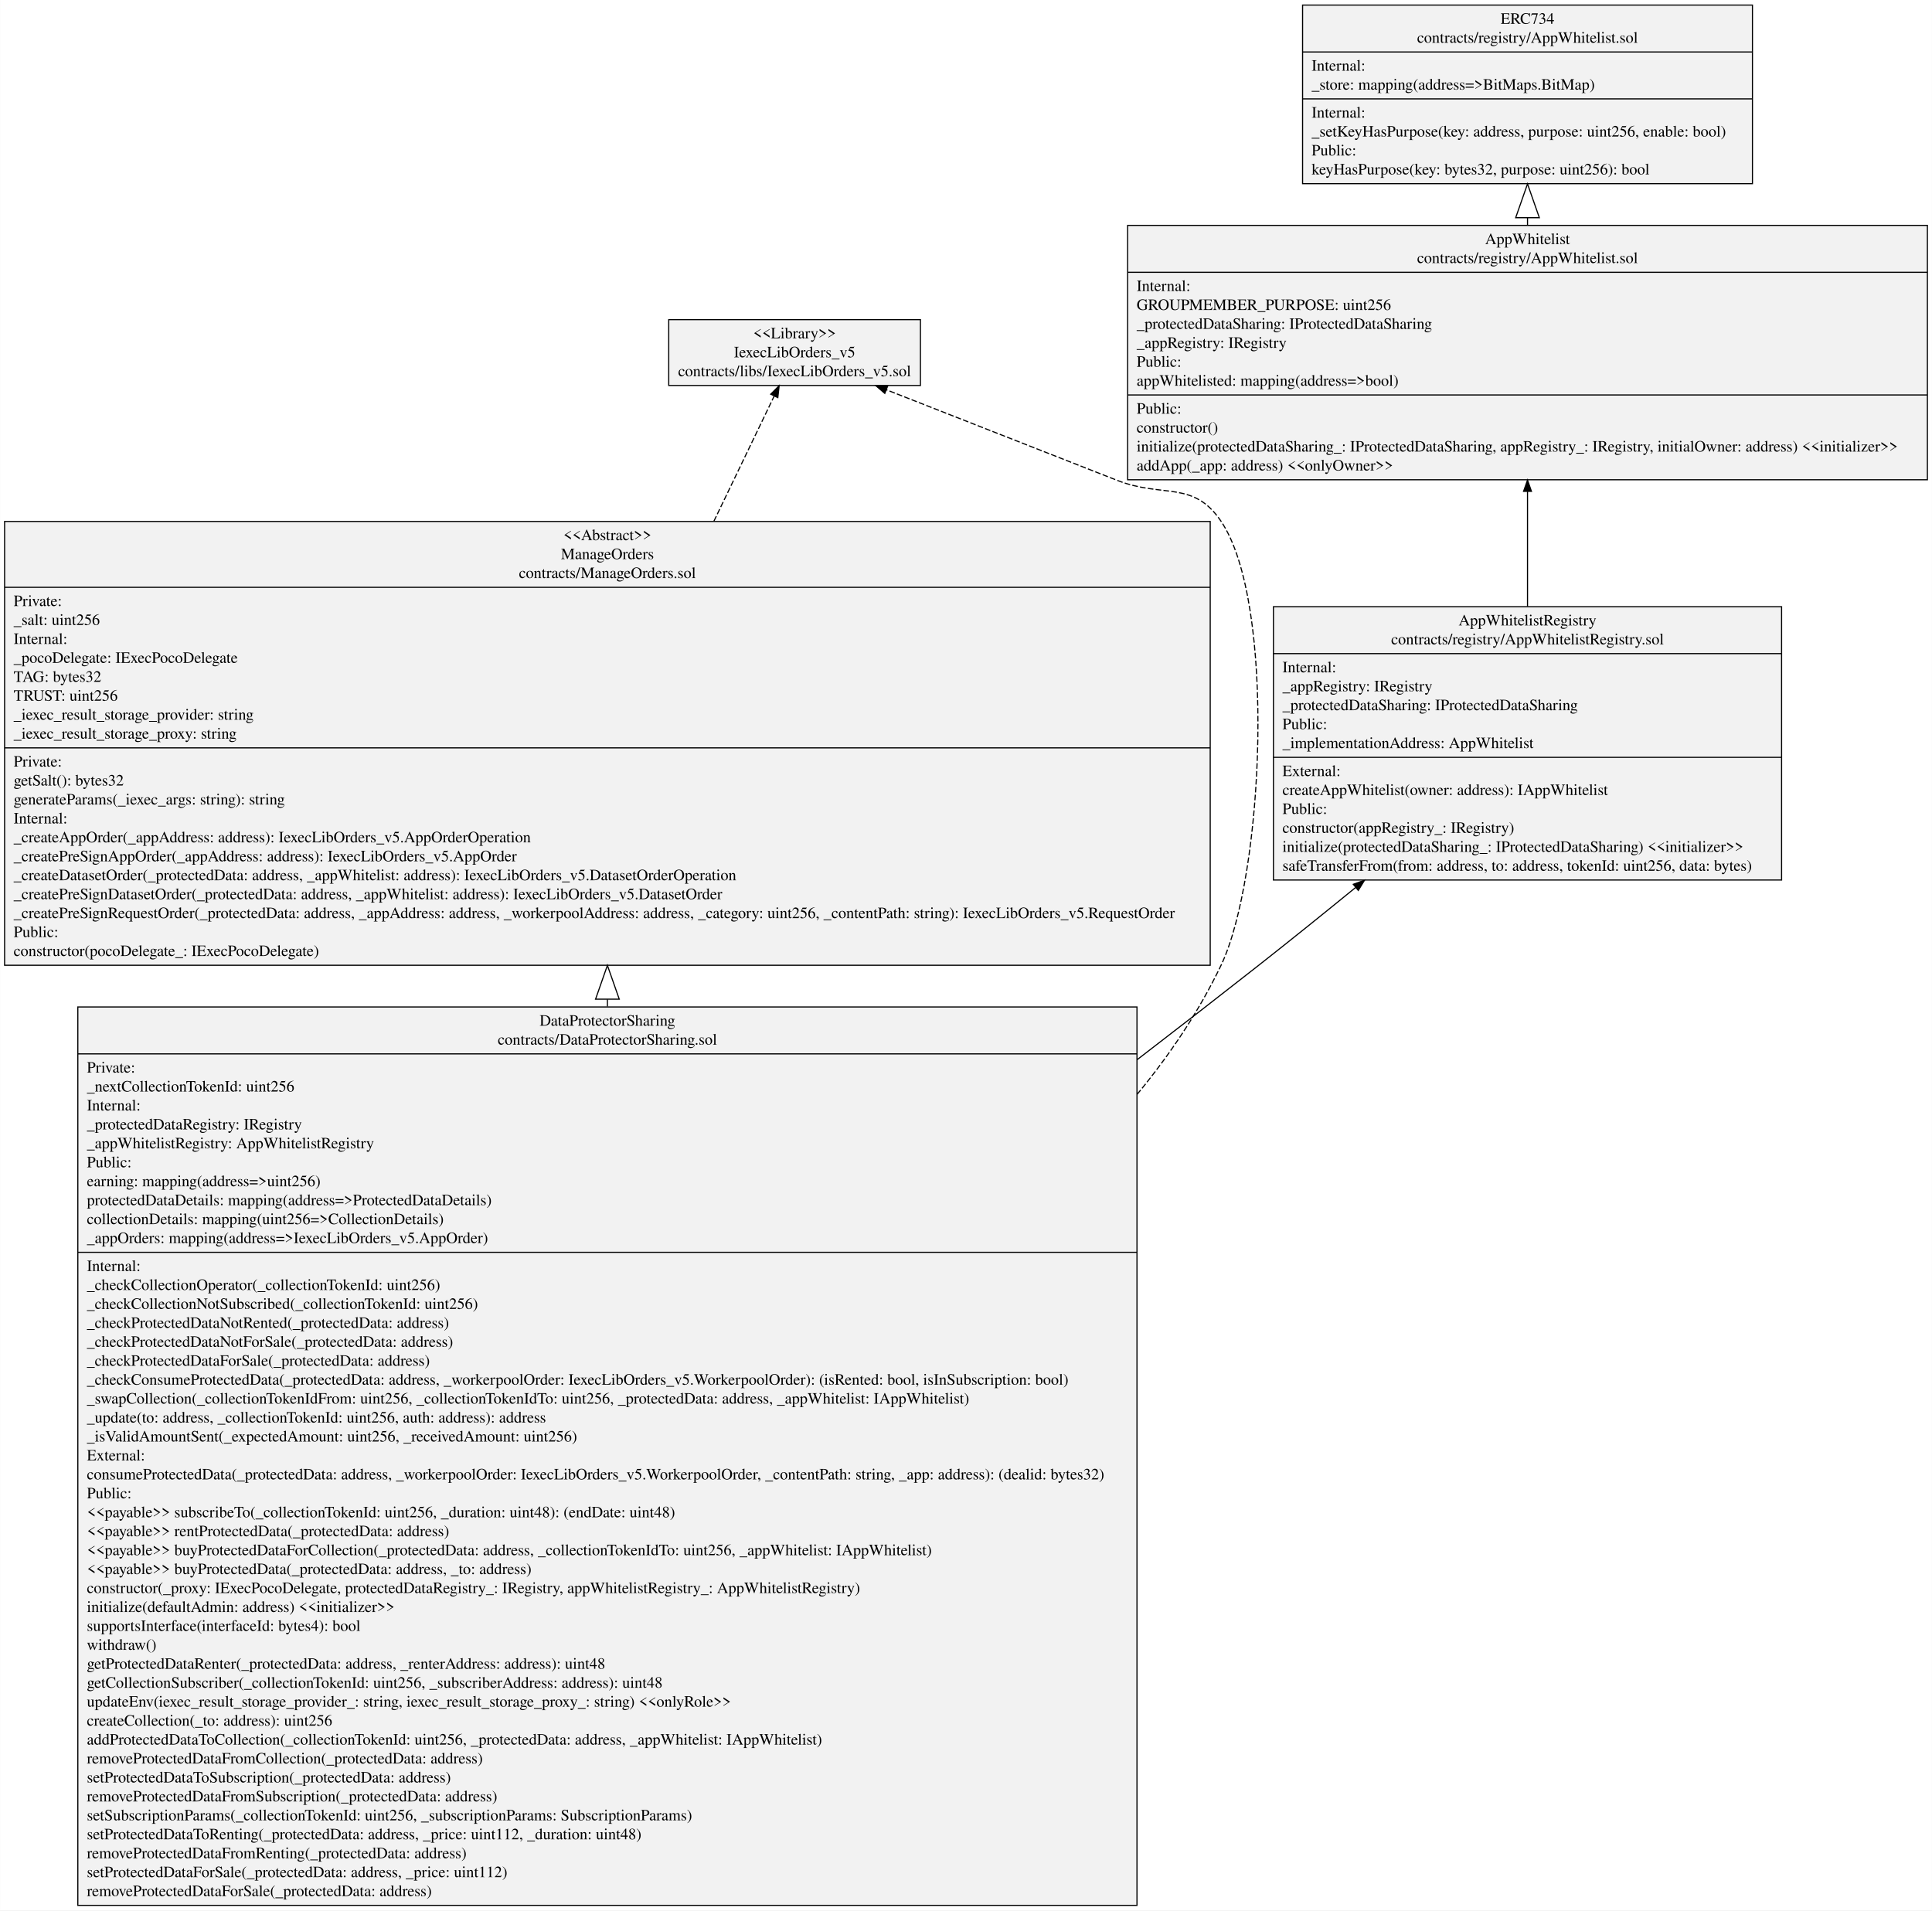
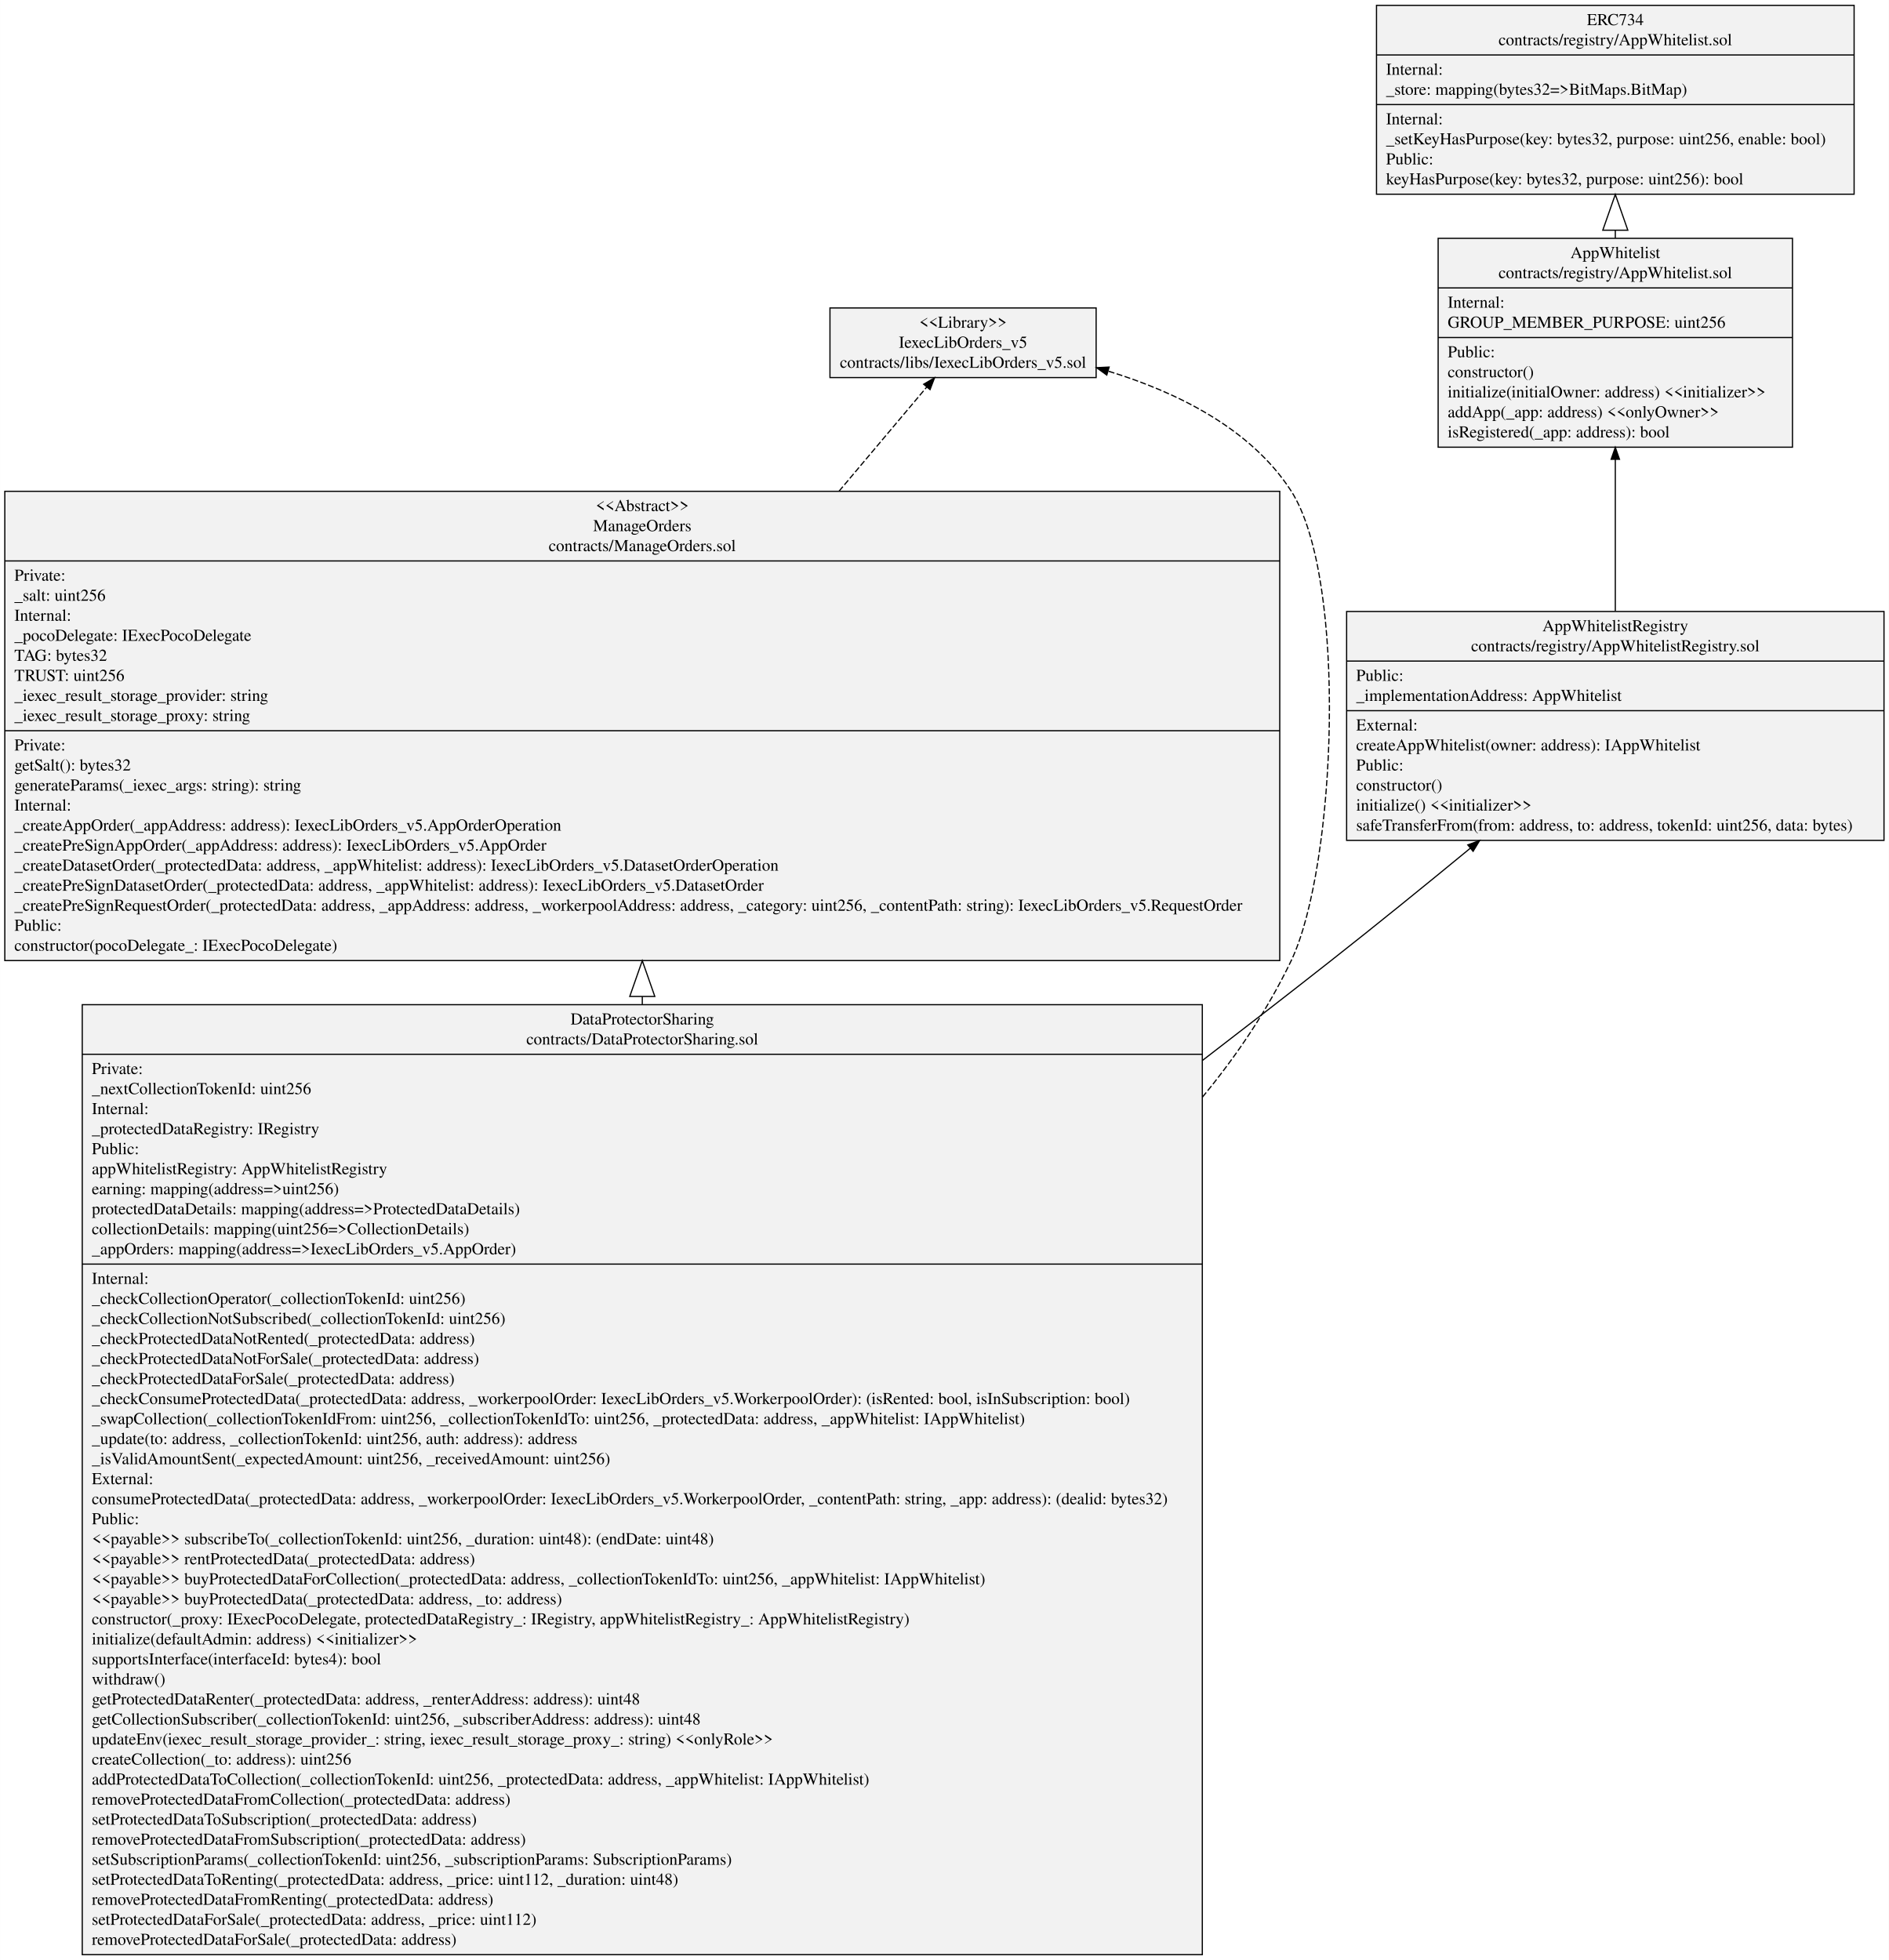
- <svg xmlns="http://www.w3.org/2000/svg" width="1713pt" height="1694pt" viewBox="0.00 0.00 1713.24 1694.40">
-   <g id="graph0" class="graph" transform="scale(1 1) rotate(0) translate(4 1690.4)">
-     <polygon fill="white" stroke="transparent" points="-4,4 -4,-1690.4 1709.24,-1690.4 1709.24,4 -4,4" />
+ <svg xmlns="http://www.w3.org/2000/svg" width="1584pt" height="1644pt" viewBox="0.00 0.00 1583.93 1644.00">
+   <g id="graph0" class="graph" transform="scale(1 1) rotate(0) translate(4 1640)">
+     <polygon fill="white" stroke="transparent" points="-4,4 -4,-1640 1579.93,-1640 1579.93,4 -4,4" />
    <g id="node1" class="node">
      <polygon fill="#f2f2f2" stroke="black" points="64.94,-0.5 64.94,-797.3 1004.25,-797.3 1004.25,-0.5 64.94,-0.5" />
      <text text-anchor="middle" x="534.6" y="-780.7" font-family="Times,serif" font-size="14.00">DataProtectorSharing</text>
      <text text-anchor="middle" x="534.6" y="-763.9" font-family="Times,serif" font-size="14.00">contracts/DataProtectorSharing.sol</text>
      <polyline fill="none" stroke="black" points="64.94,-755.7 1004.25,-755.7 " />
      <text text-anchor="start" x="72.94" y="-739.1" font-family="Times,serif" font-size="14.00">Private:</text>
      <text text-anchor="start" x="72.94" y="-722.3" font-family="Times,serif" font-size="14.00">   _nextCollectionTokenId: uint256</text>
      <text text-anchor="start" x="72.94" y="-705.5" font-family="Times,serif" font-size="14.00">Internal:</text>
      <text text-anchor="start" x="72.94" y="-688.7" font-family="Times,serif" font-size="14.00">   _protectedDataRegistry: IRegistry</text>
-       <text text-anchor="start" x="72.94" y="-671.9" font-family="Times,serif" font-size="14.00">   _appWhitelistRegistry: AppWhitelistRegistry</text>
-       <text text-anchor="start" x="72.94" y="-655.1" font-family="Times,serif" font-size="14.00">Public:</text>
+       <text text-anchor="start" x="72.94" y="-671.9" font-family="Times,serif" font-size="14.00">Public:</text>
+       <text text-anchor="start" x="72.94" y="-655.1" font-family="Times,serif" font-size="14.00">   appWhitelistRegistry: AppWhitelistRegistry</text>
      <text text-anchor="start" x="72.94" y="-638.3" font-family="Times,serif" font-size="14.00">   earning: mapping(address=&gt;uint256)</text>
      <text text-anchor="start" x="72.94" y="-621.5" font-family="Times,serif" font-size="14.00">   protectedDataDetails: mapping(address=&gt;ProtectedDataDetails)</text>
      <text text-anchor="start" x="72.94" y="-604.7" font-family="Times,serif" font-size="14.00">   collectionDetails: mapping(uint256=&gt;CollectionDetails)</text>
      <text text-anchor="start" x="72.94" y="-587.9" font-family="Times,serif" font-size="14.00">   _appOrders: mapping(address=&gt;IexecLibOrders_v5.AppOrder)</text>
      <polyline fill="none" stroke="black" points="64.94,-579.7 1004.25,-579.7 " />
      <text text-anchor="start" x="72.94" y="-563.1" font-family="Times,serif" font-size="14.00">Internal:</text>
      <text text-anchor="start" x="72.94" y="-546.3" font-family="Times,serif" font-size="14.00">    _checkCollectionOperator(_collectionTokenId: uint256)</text>
      <text text-anchor="start" x="72.94" y="-529.5" font-family="Times,serif" font-size="14.00">    _checkCollectionNotSubscribed(_collectionTokenId: uint256)</text>
      <text text-anchor="start" x="72.94" y="-512.7" font-family="Times,serif" font-size="14.00">    _checkProtectedDataNotRented(_protectedData: address)</text>
      <text text-anchor="start" x="72.94" y="-495.9" font-family="Times,serif" font-size="14.00">    _checkProtectedDataNotForSale(_protectedData: address)</text>
      <text text-anchor="start" x="72.94" y="-479.1" font-family="Times,serif" font-size="14.00">    _checkProtectedDataForSale(_protectedData: address)</text>
      <text text-anchor="start" x="72.94" y="-462.3" font-family="Times,serif" font-size="14.00">    _checkConsumeProtectedData(_protectedData: address, _workerpoolOrder: IexecLibOrders_v5.WorkerpoolOrder): (isRented: bool, isInSubscription: bool)</text>
      <text text-anchor="start" x="72.94" y="-445.5" font-family="Times,serif" font-size="14.00">    _swapCollection(_collectionTokenIdFrom: uint256, _collectionTokenIdTo: uint256, _protectedData: address, _appWhitelist: IAppWhitelist)</text>
      <text text-anchor="start" x="72.94" y="-428.7" font-family="Times,serif" font-size="14.00">    _update(to: address, _collectionTokenId: uint256, auth: address): address</text>
      <text text-anchor="start" x="72.94" y="-411.9" font-family="Times,serif" font-size="14.00">    _isValidAmountSent(_expectedAmount: uint256, _receivedAmount: uint256)</text>
      <text text-anchor="start" x="72.94" y="-395.1" font-family="Times,serif" font-size="14.00">External:</text>
      <text text-anchor="start" x="72.94" y="-378.3" font-family="Times,serif" font-size="14.00">    consumeProtectedData(_protectedData: address, _workerpoolOrder: IexecLibOrders_v5.WorkerpoolOrder, _contentPath: string, _app: address): (dealid: bytes32)</text>
      <text text-anchor="start" x="72.94" y="-361.5" font-family="Times,serif" font-size="14.00">Public:</text>
      <text text-anchor="start" x="72.94" y="-344.7" font-family="Times,serif" font-size="14.00">    &lt;&lt;payable&gt;&gt; subscribeTo(_collectionTokenId: uint256, _duration: uint48): (endDate: uint48)</text>
      <text text-anchor="start" x="72.94" y="-327.9" font-family="Times,serif" font-size="14.00">    &lt;&lt;payable&gt;&gt; rentProtectedData(_protectedData: address)</text>
      <text text-anchor="start" x="72.94" y="-311.1" font-family="Times,serif" font-size="14.00">    &lt;&lt;payable&gt;&gt; buyProtectedDataForCollection(_protectedData: address, _collectionTokenIdTo: uint256, _appWhitelist: IAppWhitelist)</text>
      <text text-anchor="start" x="72.94" y="-294.3" font-family="Times,serif" font-size="14.00">    &lt;&lt;payable&gt;&gt; buyProtectedData(_protectedData: address, _to: address)</text>
      <text text-anchor="start" x="72.94" y="-277.5" font-family="Times,serif" font-size="14.00">    constructor(_proxy: IExecPocoDelegate, protectedDataRegistry_: IRegistry, appWhitelistRegistry_: AppWhitelistRegistry)</text>
      <text text-anchor="start" x="72.94" y="-260.7" font-family="Times,serif" font-size="14.00">    initialize(defaultAdmin: address) &lt;&lt;initializer&gt;&gt;</text>
      <text text-anchor="start" x="72.94" y="-243.9" font-family="Times,serif" font-size="14.00">    supportsInterface(interfaceId: bytes4): bool</text>
      <text text-anchor="start" x="72.94" y="-227.1" font-family="Times,serif" font-size="14.00">    withdraw()</text>
      <text text-anchor="start" x="72.94" y="-210.3" font-family="Times,serif" font-size="14.00">    getProtectedDataRenter(_protectedData: address, _renterAddress: address): uint48</text>
      <text text-anchor="start" x="72.94" y="-193.5" font-family="Times,serif" font-size="14.00">    getCollectionSubscriber(_collectionTokenId: uint256, _subscriberAddress: address): uint48</text>
      <text text-anchor="start" x="72.94" y="-176.7" font-family="Times,serif" font-size="14.00">    updateEnv(iexec_result_storage_provider_: string, iexec_result_storage_proxy_: string) &lt;&lt;onlyRole&gt;&gt;</text>
      <text text-anchor="start" x="72.94" y="-159.9" font-family="Times,serif" font-size="14.00">    createCollection(_to: address): uint256</text>
      <text text-anchor="start" x="72.94" y="-143.1" font-family="Times,serif" font-size="14.00">    addProtectedDataToCollection(_collectionTokenId: uint256, _protectedData: address, _appWhitelist: IAppWhitelist)</text>
      <text text-anchor="start" x="72.94" y="-126.3" font-family="Times,serif" font-size="14.00">    removeProtectedDataFromCollection(_protectedData: address)</text>
      <text text-anchor="start" x="72.94" y="-109.5" font-family="Times,serif" font-size="14.00">    setProtectedDataToSubscription(_protectedData: address)</text>
      <text text-anchor="start" x="72.94" y="-92.7" font-family="Times,serif" font-size="14.00">    removeProtectedDataFromSubscription(_protectedData: address)</text>
      <text text-anchor="start" x="72.94" y="-75.9" font-family="Times,serif" font-size="14.00">    setSubscriptionParams(_collectionTokenId: uint256, _subscriptionParams: SubscriptionParams)</text>
      <text text-anchor="start" x="72.94" y="-59.1" font-family="Times,serif" font-size="14.00">    setProtectedDataToRenting(_protectedData: address, _price: uint112, _duration: uint48)</text>
      <text text-anchor="start" x="72.94" y="-42.3" font-family="Times,serif" font-size="14.00">    removeProtectedDataFromRenting(_protectedData: address)</text>
      <text text-anchor="start" x="72.94" y="-25.5" font-family="Times,serif" font-size="14.00">    setProtectedDataForSale(_protectedData: address, _price: uint112)</text>
      <text text-anchor="start" x="72.94" y="-8.7" font-family="Times,serif" font-size="14.00">    removeProtectedDataForSale(_protectedData: address)</text>
    </g>
    <g id="node2" class="node">
      <polygon fill="#f2f2f2" stroke="black" points="0,-834.3 0,-1227.9 1069.2,-1227.9 1069.2,-834.3 0,-834.3" />
      <text text-anchor="middle" x="534.6" y="-1211.3" font-family="Times,serif" font-size="14.00">&lt;&lt;Abstract&gt;&gt;</text>
      <text text-anchor="middle" x="534.6" y="-1194.5" font-family="Times,serif" font-size="14.00">ManageOrders</text>
      <text text-anchor="middle" x="534.6" y="-1177.7" font-family="Times,serif" font-size="14.00">contracts/ManageOrders.sol</text>
      <polyline fill="none" stroke="black" points="0,-1169.5 1069.2,-1169.5 " />
      <text text-anchor="start" x="8" y="-1152.9" font-family="Times,serif" font-size="14.00">Private:</text>
      <text text-anchor="start" x="8" y="-1136.1" font-family="Times,serif" font-size="14.00">   _salt: uint256</text>
      <text text-anchor="start" x="8" y="-1119.3" font-family="Times,serif" font-size="14.00">Internal:</text>
      <text text-anchor="start" x="8" y="-1102.5" font-family="Times,serif" font-size="14.00">   _pocoDelegate: IExecPocoDelegate</text>
      <text text-anchor="start" x="8" y="-1085.7" font-family="Times,serif" font-size="14.00">   TAG: bytes32</text>
      <text text-anchor="start" x="8" y="-1068.9" font-family="Times,serif" font-size="14.00">   TRUST: uint256</text>
      <text text-anchor="start" x="8" y="-1052.1" font-family="Times,serif" font-size="14.00">   _iexec_result_storage_provider: string</text>
      <text text-anchor="start" x="8" y="-1035.3" font-family="Times,serif" font-size="14.00">   _iexec_result_storage_proxy: string</text>
      <polyline fill="none" stroke="black" points="0,-1027.1 1069.2,-1027.1 " />
      <text text-anchor="start" x="8" y="-1010.5" font-family="Times,serif" font-size="14.00">Private:</text>
      <text text-anchor="start" x="8" y="-993.7" font-family="Times,serif" font-size="14.00">    getSalt(): bytes32</text>
      <text text-anchor="start" x="8" y="-976.9" font-family="Times,serif" font-size="14.00">    generateParams(_iexec_args: string): string</text>
      <text text-anchor="start" x="8" y="-960.1" font-family="Times,serif" font-size="14.00">Internal:</text>
      <text text-anchor="start" x="8" y="-943.3" font-family="Times,serif" font-size="14.00">    _createAppOrder(_appAddress: address): IexecLibOrders_v5.AppOrderOperation</text>
      <text text-anchor="start" x="8" y="-926.5" font-family="Times,serif" font-size="14.00">    _createPreSignAppOrder(_appAddress: address): IexecLibOrders_v5.AppOrder</text>
      <text text-anchor="start" x="8" y="-909.7" font-family="Times,serif" font-size="14.00">    _createDatasetOrder(_protectedData: address, _appWhitelist: address): IexecLibOrders_v5.DatasetOrderOperation</text>
      <text text-anchor="start" x="8" y="-892.9" font-family="Times,serif" font-size="14.00">    _createPreSignDatasetOrder(_protectedData: address, _appWhitelist: address): IexecLibOrders_v5.DatasetOrder</text>
      <text text-anchor="start" x="8" y="-876.1" font-family="Times,serif" font-size="14.00">    _createPreSignRequestOrder(_protectedData: address, _appAddress: address, _workerpoolAddress: address, _category: uint256, _contentPath: string): IexecLibOrders_v5.RequestOrder</text>
      <text text-anchor="start" x="8" y="-859.3" font-family="Times,serif" font-size="14.00">Public:</text>
      <text text-anchor="start" x="8" y="-842.5" font-family="Times,serif" font-size="14.00">    constructor(pocoDelegate_: IExecPocoDelegate)</text>
    </g>
    <g id="edge1" class="edge">
      <path fill="none" stroke="black" d="M534.6,-797.67C534.6,-799.8 534.6,-801.93 534.6,-804.05" />
      <polygon fill="none" stroke="black" points="524.1,-804.22 534.6,-834.22 545.1,-804.22 524.1,-804.22" />
    </g>
    <g id="node3" class="node">
-       <polygon fill="#f2f2f2" stroke="black" points="588.99,-1348.5 588.99,-1406.9 812.21,-1406.9 812.21,-1348.5 588.99,-1348.5" />
-       <text text-anchor="middle" x="700.6" y="-1390.3" font-family="Times,serif" font-size="14.00">&lt;&lt;Library&gt;&gt;</text>
-       <text text-anchor="middle" x="700.6" y="-1373.5" font-family="Times,serif" font-size="14.00">IexecLibOrders_v5</text>
-       <text text-anchor="middle" x="700.6" y="-1356.7" font-family="Times,serif" font-size="14.00">contracts/libs/IexecLibOrders_v5.sol</text>
+       <polygon fill="#f2f2f2" stroke="black" points="691.99,-1323.3 691.99,-1381.7 915.21,-1381.7 915.21,-1323.3 691.99,-1323.3" />
+       <text text-anchor="middle" x="803.6" y="-1365.1" font-family="Times,serif" font-size="14.00">&lt;&lt;Library&gt;&gt;</text>
+       <text text-anchor="middle" x="803.6" y="-1348.3" font-family="Times,serif" font-size="14.00">IexecLibOrders_v5</text>
+       <text text-anchor="middle" x="803.6" y="-1331.5" font-family="Times,serif" font-size="14.00">contracts/libs/IexecLibOrders_v5.sol</text>
    </g>
    <g id="edge3" class="edge">
-       <path fill="none" stroke="black" stroke-dasharray="5,2" d="M1004.34,-719.75C1033.55,-755.07 1059.01,-793.12 1078.6,-833.8 1116.64,-912.81 1128.03,-1155.97 1078.6,-1228.4 1053.85,-1264.67 1027.48,-1248.38 986.6,-1264.4 917.56,-1291.46 839.17,-1322.25 781.94,-1344.73" />
-       <polygon fill="black" stroke="black" points="780.61,-1341.49 772.58,-1348.41 783.17,-1348.01 780.61,-1341.49" />
+       <path fill="none" stroke="black" stroke-dasharray="5,2" d="M1004.34,-719.75C1033.55,-755.07 1059.01,-793.12 1078.6,-833.8 1116.64,-912.81 1126.28,-1154.81 1078.6,-1228.4 1044.52,-1281 982.1,-1311.33 925.33,-1328.71" />
+       <polygon fill="black" stroke="black" points="924.14,-1325.41 915.54,-1331.6 926.12,-1332.12 924.14,-1325.41" />
    </g>
    <g id="node6" class="node">
-       <polygon fill="#f2f2f2" stroke="black" points="1125.27,-909.9 1125.27,-1152.3 1575.93,-1152.3 1575.93,-909.9 1125.27,-909.9" />
-       <text text-anchor="middle" x="1350.6" y="-1135.7" font-family="Times,serif" font-size="14.00">AppWhitelistRegistry</text>
-       <text text-anchor="middle" x="1350.6" y="-1118.9" font-family="Times,serif" font-size="14.00">contracts/registry/AppWhitelistRegistry.sol</text>
-       <polyline fill="none" stroke="black" points="1125.27,-1110.7 1575.93,-1110.7 " />
-       <text text-anchor="start" x="1133.27" y="-1094.1" font-family="Times,serif" font-size="14.00">Internal:</text>
-       <text text-anchor="start" x="1133.27" y="-1077.3" font-family="Times,serif" font-size="14.00">   _appRegistry: IRegistry</text>
-       <text text-anchor="start" x="1133.27" y="-1060.5" font-family="Times,serif" font-size="14.00">   _protectedDataSharing: IProtectedDataSharing</text>
-       <text text-anchor="start" x="1133.27" y="-1043.7" font-family="Times,serif" font-size="14.00">Public:</text>
-       <text text-anchor="start" x="1133.27" y="-1026.9" font-family="Times,serif" font-size="14.00">   _implementationAddress: AppWhitelist</text>
-       <polyline fill="none" stroke="black" points="1125.27,-1018.7 1575.93,-1018.7 " />
-       <text text-anchor="start" x="1133.27" y="-1002.1" font-family="Times,serif" font-size="14.00">External:</text>
-       <text text-anchor="start" x="1133.27" y="-985.3" font-family="Times,serif" font-size="14.00">    createAppWhitelist(owner: address): IAppWhitelist</text>
-       <text text-anchor="start" x="1133.27" y="-968.5" font-family="Times,serif" font-size="14.00">Public:</text>
-       <text text-anchor="start" x="1133.27" y="-951.7" font-family="Times,serif" font-size="14.00">    constructor(appRegistry_: IRegistry)</text>
-       <text text-anchor="start" x="1133.27" y="-934.9" font-family="Times,serif" font-size="14.00">    initialize(protectedDataSharing_: IProtectedDataSharing) &lt;&lt;initializer&gt;&gt;</text>
-       <text text-anchor="start" x="1133.27" y="-918.1" font-family="Times,serif" font-size="14.00">    safeTransferFrom(from: address, to: address, tokenId: uint256, data: bytes)</text>
+       <polygon fill="#f2f2f2" stroke="black" points="1125.27,-935.1 1125.27,-1127.1 1575.93,-1127.1 1575.93,-935.1 1125.27,-935.1" />
+       <text text-anchor="middle" x="1350.6" y="-1110.5" font-family="Times,serif" font-size="14.00">AppWhitelistRegistry</text>
+       <text text-anchor="middle" x="1350.6" y="-1093.7" font-family="Times,serif" font-size="14.00">contracts/registry/AppWhitelistRegistry.sol</text>
+       <polyline fill="none" stroke="black" points="1125.27,-1085.5 1575.93,-1085.5 " />
+       <text text-anchor="start" x="1133.27" y="-1068.9" font-family="Times,serif" font-size="14.00">Public:</text>
+       <text text-anchor="start" x="1133.27" y="-1052.1" font-family="Times,serif" font-size="14.00">   _implementationAddress: AppWhitelist</text>
+       <polyline fill="none" stroke="black" points="1125.27,-1043.9 1575.93,-1043.9 " />
+       <text text-anchor="start" x="1133.27" y="-1027.3" font-family="Times,serif" font-size="14.00">External:</text>
+       <text text-anchor="start" x="1133.27" y="-1010.5" font-family="Times,serif" font-size="14.00">    createAppWhitelist(owner: address): IAppWhitelist</text>
+       <text text-anchor="start" x="1133.27" y="-993.7" font-family="Times,serif" font-size="14.00">Public:</text>
+       <text text-anchor="start" x="1133.27" y="-976.9" font-family="Times,serif" font-size="14.00">    constructor()</text>
+       <text text-anchor="start" x="1133.27" y="-960.1" font-family="Times,serif" font-size="14.00">    initialize() &lt;&lt;initializer&gt;&gt;</text>
+       <text text-anchor="start" x="1133.27" y="-943.3" font-family="Times,serif" font-size="14.00">    safeTransferFrom(from: address, to: address, tokenId: uint256, data: bytes)</text>
    </g>
    <g id="edge2" class="edge">
-       <path fill="none" stroke="black" d="M1004.31,-750.48C1040.76,-778.48 1076.87,-806.5 1111.6,-833.8 1139.77,-855.94 1169.49,-879.88 1198.04,-903.17" />
-       <polygon fill="black" stroke="black" points="1196.1,-906.1 1206.06,-909.72 1200.53,-900.68 1196.1,-906.1" />
+       <path fill="none" stroke="black" d="M1004.31,-750.48C1040.76,-778.48 1076.87,-806.5 1111.6,-833.8 1150.12,-864.08 1191.55,-897.72 1228.92,-928.47" />
+       <polygon fill="black" stroke="black" points="1226.89,-931.33 1236.83,-934.99 1231.34,-925.93 1226.89,-931.33" />
    </g>
    <g id="edge4" class="edge">
-       <path fill="none" stroke="black" stroke-dasharray="5,2" d="M629,-1228.06C649.43,-1270.48 668.93,-1310.96 682.41,-1338.93" />
-       <polygon fill="black" stroke="black" points="679.42,-1340.8 686.91,-1348.29 685.73,-1337.76 679.42,-1340.8" />
+       <path fill="none" stroke="black" stroke-dasharray="5,2" d="M699.6,-1228.01C727.81,-1261.51 754.13,-1292.76 773.24,-1315.45" />
+       <polygon fill="black" stroke="black" points="770.57,-1317.71 779.69,-1323.1 775.92,-1313.2 770.57,-1317.71" />
    </g>
    <g id="node4" class="node">
-       <polygon fill="#f2f2f2" stroke="black" points="1151.11,-1527.5 1151.11,-1685.9 1550.09,-1685.9 1550.09,-1527.5 1151.11,-1527.5" />
-       <text text-anchor="middle" x="1350.6" y="-1669.3" font-family="Times,serif" font-size="14.00">ERC734</text>
-       <text text-anchor="middle" x="1350.6" y="-1652.5" font-family="Times,serif" font-size="14.00">contracts/registry/AppWhitelist.sol</text>
-       <polyline fill="none" stroke="black" points="1151.11,-1644.3 1550.09,-1644.3 " />
-       <text text-anchor="start" x="1159.11" y="-1627.7" font-family="Times,serif" font-size="14.00">Internal:</text>
-       <text text-anchor="start" x="1159.11" y="-1610.9" font-family="Times,serif" font-size="14.00">   _store: mapping(address=&gt;BitMaps.BitMap)</text>
-       <polyline fill="none" stroke="black" points="1151.11,-1602.7 1550.09,-1602.7 " />
-       <text text-anchor="start" x="1159.11" y="-1586.1" font-family="Times,serif" font-size="14.00">Internal:</text>
-       <text text-anchor="start" x="1159.11" y="-1569.3" font-family="Times,serif" font-size="14.00">    _setKeyHasPurpose(key: address, purpose: uint256, enable: bool)</text>
-       <text text-anchor="start" x="1159.11" y="-1552.5" font-family="Times,serif" font-size="14.00">Public:</text>
-       <text text-anchor="start" x="1159.11" y="-1535.7" font-family="Times,serif" font-size="14.00">    keyHasPurpose(key: bytes32, purpose: uint256): bool</text>
+       <polygon fill="#f2f2f2" stroke="black" points="1150.33,-1477.1 1150.33,-1635.5 1550.87,-1635.5 1550.87,-1477.1 1150.33,-1477.1" />
+       <text text-anchor="middle" x="1350.6" y="-1618.9" font-family="Times,serif" font-size="14.00">ERC734</text>
+       <text text-anchor="middle" x="1350.6" y="-1602.1" font-family="Times,serif" font-size="14.00">contracts/registry/AppWhitelist.sol</text>
+       <polyline fill="none" stroke="black" points="1150.33,-1593.9 1550.87,-1593.9 " />
+       <text text-anchor="start" x="1158.33" y="-1577.3" font-family="Times,serif" font-size="14.00">Internal:</text>
+       <text text-anchor="start" x="1158.33" y="-1560.5" font-family="Times,serif" font-size="14.00">   _store: mapping(bytes32=&gt;BitMaps.BitMap)</text>
+       <polyline fill="none" stroke="black" points="1150.33,-1552.3 1550.87,-1552.3 " />
+       <text text-anchor="start" x="1158.33" y="-1535.7" font-family="Times,serif" font-size="14.00">Internal:</text>
+       <text text-anchor="start" x="1158.33" y="-1518.9" font-family="Times,serif" font-size="14.00">    _setKeyHasPurpose(key: bytes32, purpose: uint256, enable: bool)</text>
+       <text text-anchor="start" x="1158.33" y="-1502.1" font-family="Times,serif" font-size="14.00">Public:</text>
+       <text text-anchor="start" x="1158.33" y="-1485.3" font-family="Times,serif" font-size="14.00">    keyHasPurpose(key: bytes32, purpose: uint256): bool</text>
    </g>
    <g id="node5" class="node">
-       <polygon fill="#f2f2f2" stroke="black" points="995.96,-1264.9 995.96,-1490.5 1705.24,-1490.5 1705.24,-1264.9 995.96,-1264.9" />
-       <text text-anchor="middle" x="1350.6" y="-1473.9" font-family="Times,serif" font-size="14.00">AppWhitelist</text>
-       <text text-anchor="middle" x="1350.6" y="-1457.1" font-family="Times,serif" font-size="14.00">contracts/registry/AppWhitelist.sol</text>
-       <polyline fill="none" stroke="black" points="995.96,-1448.9 1705.24,-1448.9 " />
-       <text text-anchor="start" x="1003.96" y="-1432.3" font-family="Times,serif" font-size="14.00">Internal:</text>
-       <text text-anchor="start" x="1003.96" y="-1415.5" font-family="Times,serif" font-size="14.00">   GROUPMEMBER_PURPOSE: uint256</text>
-       <text text-anchor="start" x="1003.96" y="-1398.7" font-family="Times,serif" font-size="14.00">   _protectedDataSharing: IProtectedDataSharing</text>
-       <text text-anchor="start" x="1003.96" y="-1381.9" font-family="Times,serif" font-size="14.00">   _appRegistry: IRegistry</text>
-       <text text-anchor="start" x="1003.96" y="-1365.1" font-family="Times,serif" font-size="14.00">Public:</text>
-       <text text-anchor="start" x="1003.96" y="-1348.3" font-family="Times,serif" font-size="14.00">   appWhitelisted: mapping(address=&gt;bool)</text>
-       <polyline fill="none" stroke="black" points="995.96,-1340.1 1705.24,-1340.1 " />
-       <text text-anchor="start" x="1003.96" y="-1323.5" font-family="Times,serif" font-size="14.00">Public:</text>
-       <text text-anchor="start" x="1003.96" y="-1306.7" font-family="Times,serif" font-size="14.00">    constructor()</text>
-       <text text-anchor="start" x="1003.96" y="-1289.9" font-family="Times,serif" font-size="14.00">    initialize(protectedDataSharing_: IProtectedDataSharing, appRegistry_: IRegistry, initialOwner: address) &lt;&lt;initializer&gt;&gt;</text>
-       <text text-anchor="start" x="1003.96" y="-1273.1" font-family="Times,serif" font-size="14.00">    addApp(_app: address) &lt;&lt;onlyOwner&gt;&gt;</text>
+       <polygon fill="#f2f2f2" stroke="black" points="1202.02,-1264.9 1202.02,-1440.1 1499.18,-1440.1 1499.18,-1264.9 1202.02,-1264.9" />
+       <text text-anchor="middle" x="1350.6" y="-1423.5" font-family="Times,serif" font-size="14.00">AppWhitelist</text>
+       <text text-anchor="middle" x="1350.6" y="-1406.7" font-family="Times,serif" font-size="14.00">contracts/registry/AppWhitelist.sol</text>
+       <polyline fill="none" stroke="black" points="1202.02,-1398.5 1499.18,-1398.5 " />
+       <text text-anchor="start" x="1210.02" y="-1381.9" font-family="Times,serif" font-size="14.00">Internal:</text>
+       <text text-anchor="start" x="1210.02" y="-1365.1" font-family="Times,serif" font-size="14.00">   GROUP_MEMBER_PURPOSE: uint256</text>
+       <polyline fill="none" stroke="black" points="1202.02,-1356.9 1499.18,-1356.9 " />
+       <text text-anchor="start" x="1210.02" y="-1340.3" font-family="Times,serif" font-size="14.00">Public:</text>
+       <text text-anchor="start" x="1210.02" y="-1323.5" font-family="Times,serif" font-size="14.00">    constructor()</text>
+       <text text-anchor="start" x="1210.02" y="-1306.7" font-family="Times,serif" font-size="14.00">    initialize(initialOwner: address) &lt;&lt;initializer&gt;&gt;</text>
+       <text text-anchor="start" x="1210.02" y="-1289.9" font-family="Times,serif" font-size="14.00">    addApp(_app: address) &lt;&lt;onlyOwner&gt;&gt;</text>
+       <text text-anchor="start" x="1210.02" y="-1273.1" font-family="Times,serif" font-size="14.00">    isRegistered(_app: address): bool</text>
    </g>
    <g id="edge5" class="edge">
-       <path fill="none" stroke="black" d="M1350.6,-1490.54C1350.6,-1492.77 1350.6,-1495 1350.6,-1497.23" />
-       <polygon fill="none" stroke="black" points="1340.1,-1497.29 1350.6,-1527.29 1361.1,-1497.29 1340.1,-1497.29" />
+       <path fill="none" stroke="black" d="M1350.6,-1440.25C1350.6,-1442.44 1350.6,-1444.64 1350.6,-1446.84" />
+       <polygon fill="none" stroke="black" points="1340.1,-1446.9 1350.6,-1476.9 1361.1,-1446.9 1340.1,-1446.9" />
    </g>
    <g id="edge6" class="edge">
-       <path fill="none" stroke="black" d="M1350.6,-1152.62C1350.6,-1185.6 1350.6,-1221.37 1350.6,-1254.45" />
-       <polygon fill="black" stroke="black" points="1347.1,-1254.62 1350.6,-1264.62 1354.1,-1254.62 1347.1,-1254.62" />
+       <path fill="none" stroke="black" d="M1350.6,-1127.5C1350.6,-1167.66 1350.6,-1214.34 1350.6,-1254.65" />
+       <polygon fill="black" stroke="black" points="1347.1,-1254.76 1350.6,-1264.76 1354.1,-1254.76 1347.1,-1254.76" />
    </g>
  </g>
</svg>
